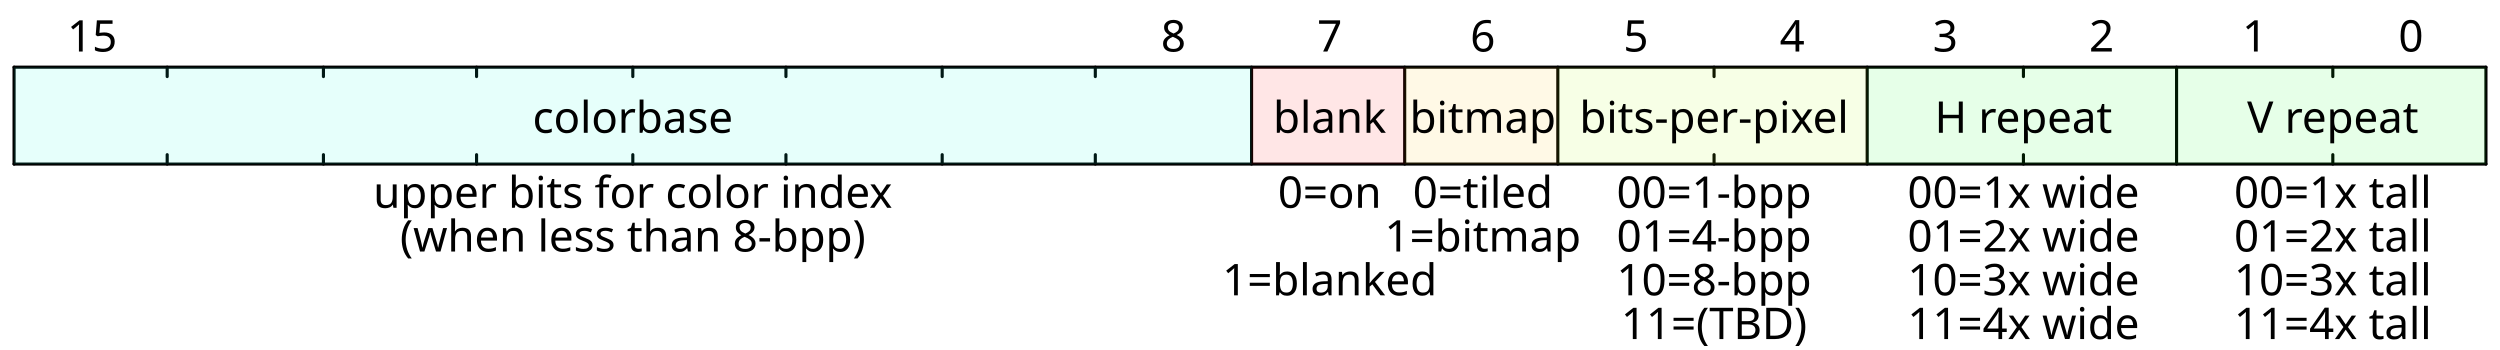
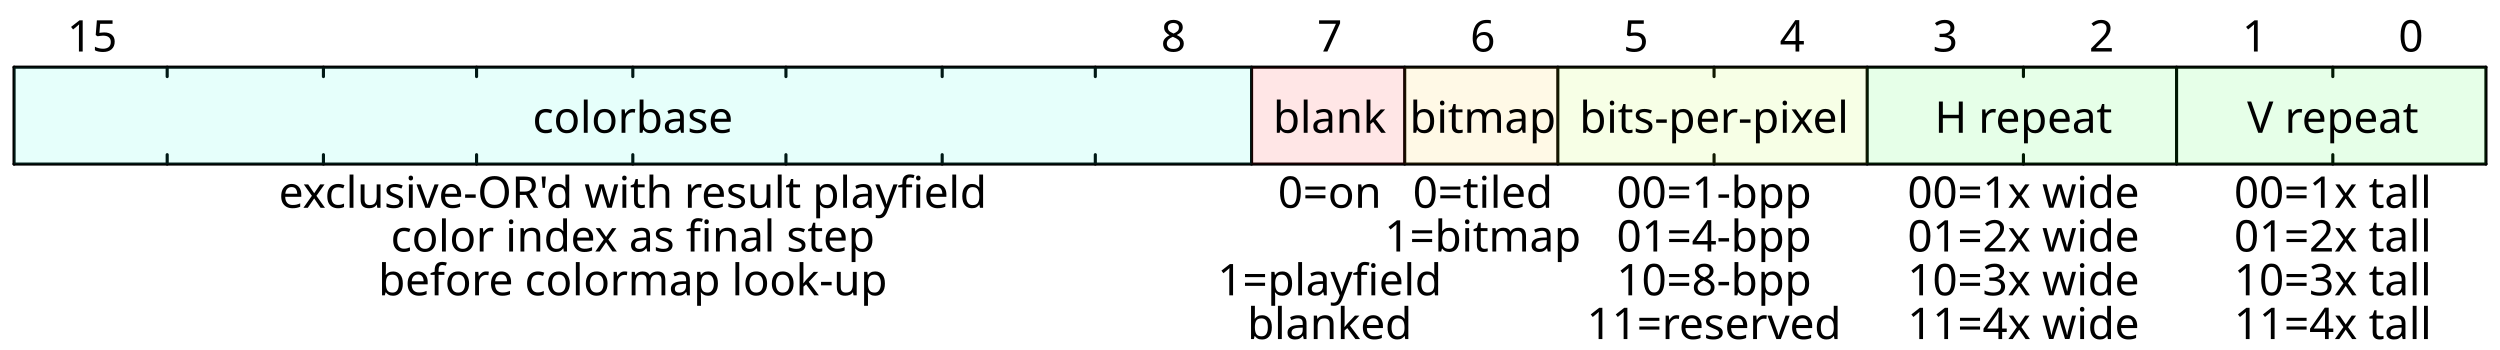
- <svg xmlns="http://www.w3.org/2000/svg" width="800" height="112" style="background-color:white" viewBox="0 0 800 112" class="WaveDrom">
+ <svg xmlns="http://www.w3.org/2000/svg" width="800" height="112" viewBox="0 0 800 112" class="WaveDrom">
  <g transform="translate(0.5,0.5)" text-anchor="middle" font-size="14" font-family="sans-serif" font-weight="normal">
    <g transform="translate(4,21)">
      <g stroke="black" stroke-width="1" stroke-linecap="round">
        <line x2="791" />
+         <line y2="31" />
        <line x2="791" y1="31" y2="31" />
-         <line y2="31" />
        <line x1="791" x2="791" y2="31" />
        <line x1="742" x2="742" y2="3" />
        <line x1="742" x2="742" y1="31" y2="28" />
        <line x1="692" x2="692" y2="31" />
        <line x1="643" x2="643" y2="3" />
        <line x1="643" x2="643" y1="31" y2="28" />
        <line x1="593" x2="593" y2="31" />
        <line x1="544" x2="544" y2="3" />
        <line x1="544" x2="544" y1="31" y2="28" />
        <line x1="494" x2="494" y2="31" />
        <line x1="445" x2="445" y2="31" />
        <line x1="396" x2="396" y2="31" />
        <line x1="346" x2="346" y2="3" />
        <line x1="346" x2="346" y1="31" y2="28" />
        <line x1="297" x2="297" y2="3" />
        <line x1="297" x2="297" y1="31" y2="28" />
        <line x1="247" x2="247" y2="3" />
        <line x1="247" x2="247" y1="31" y2="28" />
        <line x1="198" x2="198" y2="3" />
        <line x1="198" x2="198" y1="31" y2="28" />
        <line x1="148" x2="148" y2="3" />
        <line x1="148" x2="148" y1="31" y2="28" />
        <line x1="99" x2="99" y2="3" />
        <line x1="99" x2="99" y1="31" y2="28" />
        <line x1="49" x2="49" y2="3" />
        <line x1="49" x2="49" y1="31" y2="28" />
      </g>
      <g>
        <g>
-           <rect x="692" width="99" height="31" style="fill-opacity:0.1;fill:hsl(126,100%,50%)" />
-           <rect x="593" width="99" height="31" style="fill-opacity:0.1;fill:hsl(126,100%,50%)" />
-           <rect x="494" width="99" height="31" style="fill-opacity:0.1;fill:hsl(80,100%,50%)" />
-           <rect x="445" width="49" height="31" style="fill-opacity:0.1;fill:hsl(45,100%,50%)" />
-           <rect x="396" width="49" height="31" style="fill-opacity:0.1;fill:hsl(0,100%,50%)" />
-           <rect width="396" height="31" style="fill-opacity:0.1;fill:hsl(170,100%,50%)" />
+           <rect x="692" width="99" height="31" field="V repeat" style="fill-opacity:0.1;fill:hsl(126,100%,50%)" />
+           <rect x="593" width="99" height="31" field="H repeat" style="fill-opacity:0.1;fill:hsl(126,100%,50%)" />
+           <rect x="494" width="99" height="31" field="bits-per-pixel" style="fill-opacity:0.1;fill:hsl(80,100%,50%)" />
+           <rect x="445" width="49" height="31" field="bitmap" style="fill-opacity:0.1;fill:hsl(45,100%,50%)" />
+           <rect x="396" width="49" height="31" field="blank" style="fill-opacity:0.1;fill:hsl(0,100%,50%)" />
+           <rect width="396" height="31" field="colorbase" style="fill-opacity:0.1;fill:hsl(170,100%,50%)" />
        </g>
        <g transform="translate(25,-11)">
          <g transform="translate(742)">
            <text y="6">0</text>
          </g>
          <g transform="translate(692)">
            <text y="6">1</text>
          </g>
          <g transform="translate(643)">
            <text y="6">2</text>
          </g>
          <g transform="translate(593)">
            <text y="6">3</text>
          </g>
          <g transform="translate(544)">
            <text y="6">4</text>
          </g>
          <g transform="translate(494)">
            <text y="6">5</text>
          </g>
          <g transform="translate(445)">
            <text y="6">6</text>
          </g>
          <g transform="translate(396)">
            <text y="6">7</text>
          </g>
          <g transform="translate(346)">
            <text y="6">8</text>
          </g>
          <g transform="translate(0)">
            <text y="6">15</text>
          </g>
        </g>
        <g transform="translate(25,15)">
          <g transform="translate(717)">
            <text y="6">
              <tspan>V repeat</tspan>
            </text>
          </g>
          <g transform="translate(618)">
            <text y="6">
              <tspan>H repeat</tspan>
            </text>
          </g>
          <g transform="translate(519)">
            <text y="6">
              <tspan>bits-per-pixel</tspan>
            </text>
          </g>
          <g transform="translate(445)">
            <text y="6">
              <tspan>bitmap</tspan>
            </text>
          </g>
          <g transform="translate(396)">
            <text y="6">
              <tspan>blank</tspan>
            </text>
          </g>
          <g transform="translate(173)">
            <text y="6">
              <tspan>colorbase</tspan>
            </text>
          </g>
        </g>
        <g transform="translate(25,39)">
          <g>
            <g transform="translate(717)">
              <text y="6">
                <tspan>00=1x tall</tspan>
              </text>
            </g>
            <g transform="translate(717,14)">
              <text y="6">
                <tspan>01=2x tall</tspan>
              </text>
            </g>
            <g transform="translate(717,28)">
              <text y="6">
                <tspan>10=3x tall</tspan>
              </text>
            </g>
            <g transform="translate(717,42)">
              <text y="6">
                <tspan>11=4x tall</tspan>
              </text>
            </g>
          </g>
          <g>
            <g transform="translate(618)">
              <text y="6">
                <tspan>00=1x wide</tspan>
              </text>
            </g>
            <g transform="translate(618,14)">
              <text y="6">
                <tspan>01=2x wide</tspan>
              </text>
            </g>
            <g transform="translate(618,28)">
              <text y="6">
                <tspan>10=3x wide</tspan>
              </text>
            </g>
            <g transform="translate(618,42)">
              <text y="6">
                <tspan>11=4x wide</tspan>
              </text>
            </g>
          </g>
          <g>
            <g transform="translate(519)">
              <text y="6">
                <tspan>00=1-bpp</tspan>
              </text>
            </g>
            <g transform="translate(519,14)">
              <text y="6">
                <tspan>01=4-bpp</tspan>
              </text>
            </g>
            <g transform="translate(519,28)">
              <text y="6">
                <tspan>10=8-bpp</tspan>
              </text>
            </g>
            <g transform="translate(519,42)">
              <text y="6">
-                 <tspan>11=(TBD)</tspan>
+                 <tspan>11=reserved</tspan>
              </text>
            </g>
          </g>
          <g>
            <g transform="translate(445)">
              <text y="6">
                <tspan>0=tiled</tspan>
              </text>
            </g>
            <g transform="translate(445,14)">
              <text y="6">
                <tspan>1=bitmap</tspan>
              </text>
            </g>
          </g>
          <g>
            <g transform="translate(396)">
              <text y="6">
                <tspan>0=on</tspan>
              </text>
            </g>
            <g transform="translate(396,14)">
              <text y="6">
                <tspan />
              </text>
            </g>
            <g transform="translate(396,28)">
              <text y="6">
-                 <tspan>1=blanked</tspan>
+                 <tspan>1=playfield</tspan>
+               </text>
+             </g>
+             <g transform="translate(396,42)">
+               <text y="6">
+                 <tspan>blanked</tspan>
              </text>
            </g>
          </g>
          <g>
            <g transform="translate(173)">
              <text y="6">
-                 <tspan>upper bits for color index</tspan>
+                 <tspan>exclusive-OR'd with result playfield</tspan>
              </text>
            </g>
            <g transform="translate(173,14)">
              <text y="6">
-                 <tspan>(when less than 8-bpp)</tspan>
+                 <tspan>color index as final step</tspan>
+               </text>
+             </g>
+             <g transform="translate(173,28)">
+               <text y="6">
+                 <tspan>before colormap look-up</tspan>
              </text>
            </g>
          </g>
        </g>
      </g>
    </g>
  </g>
</svg>
